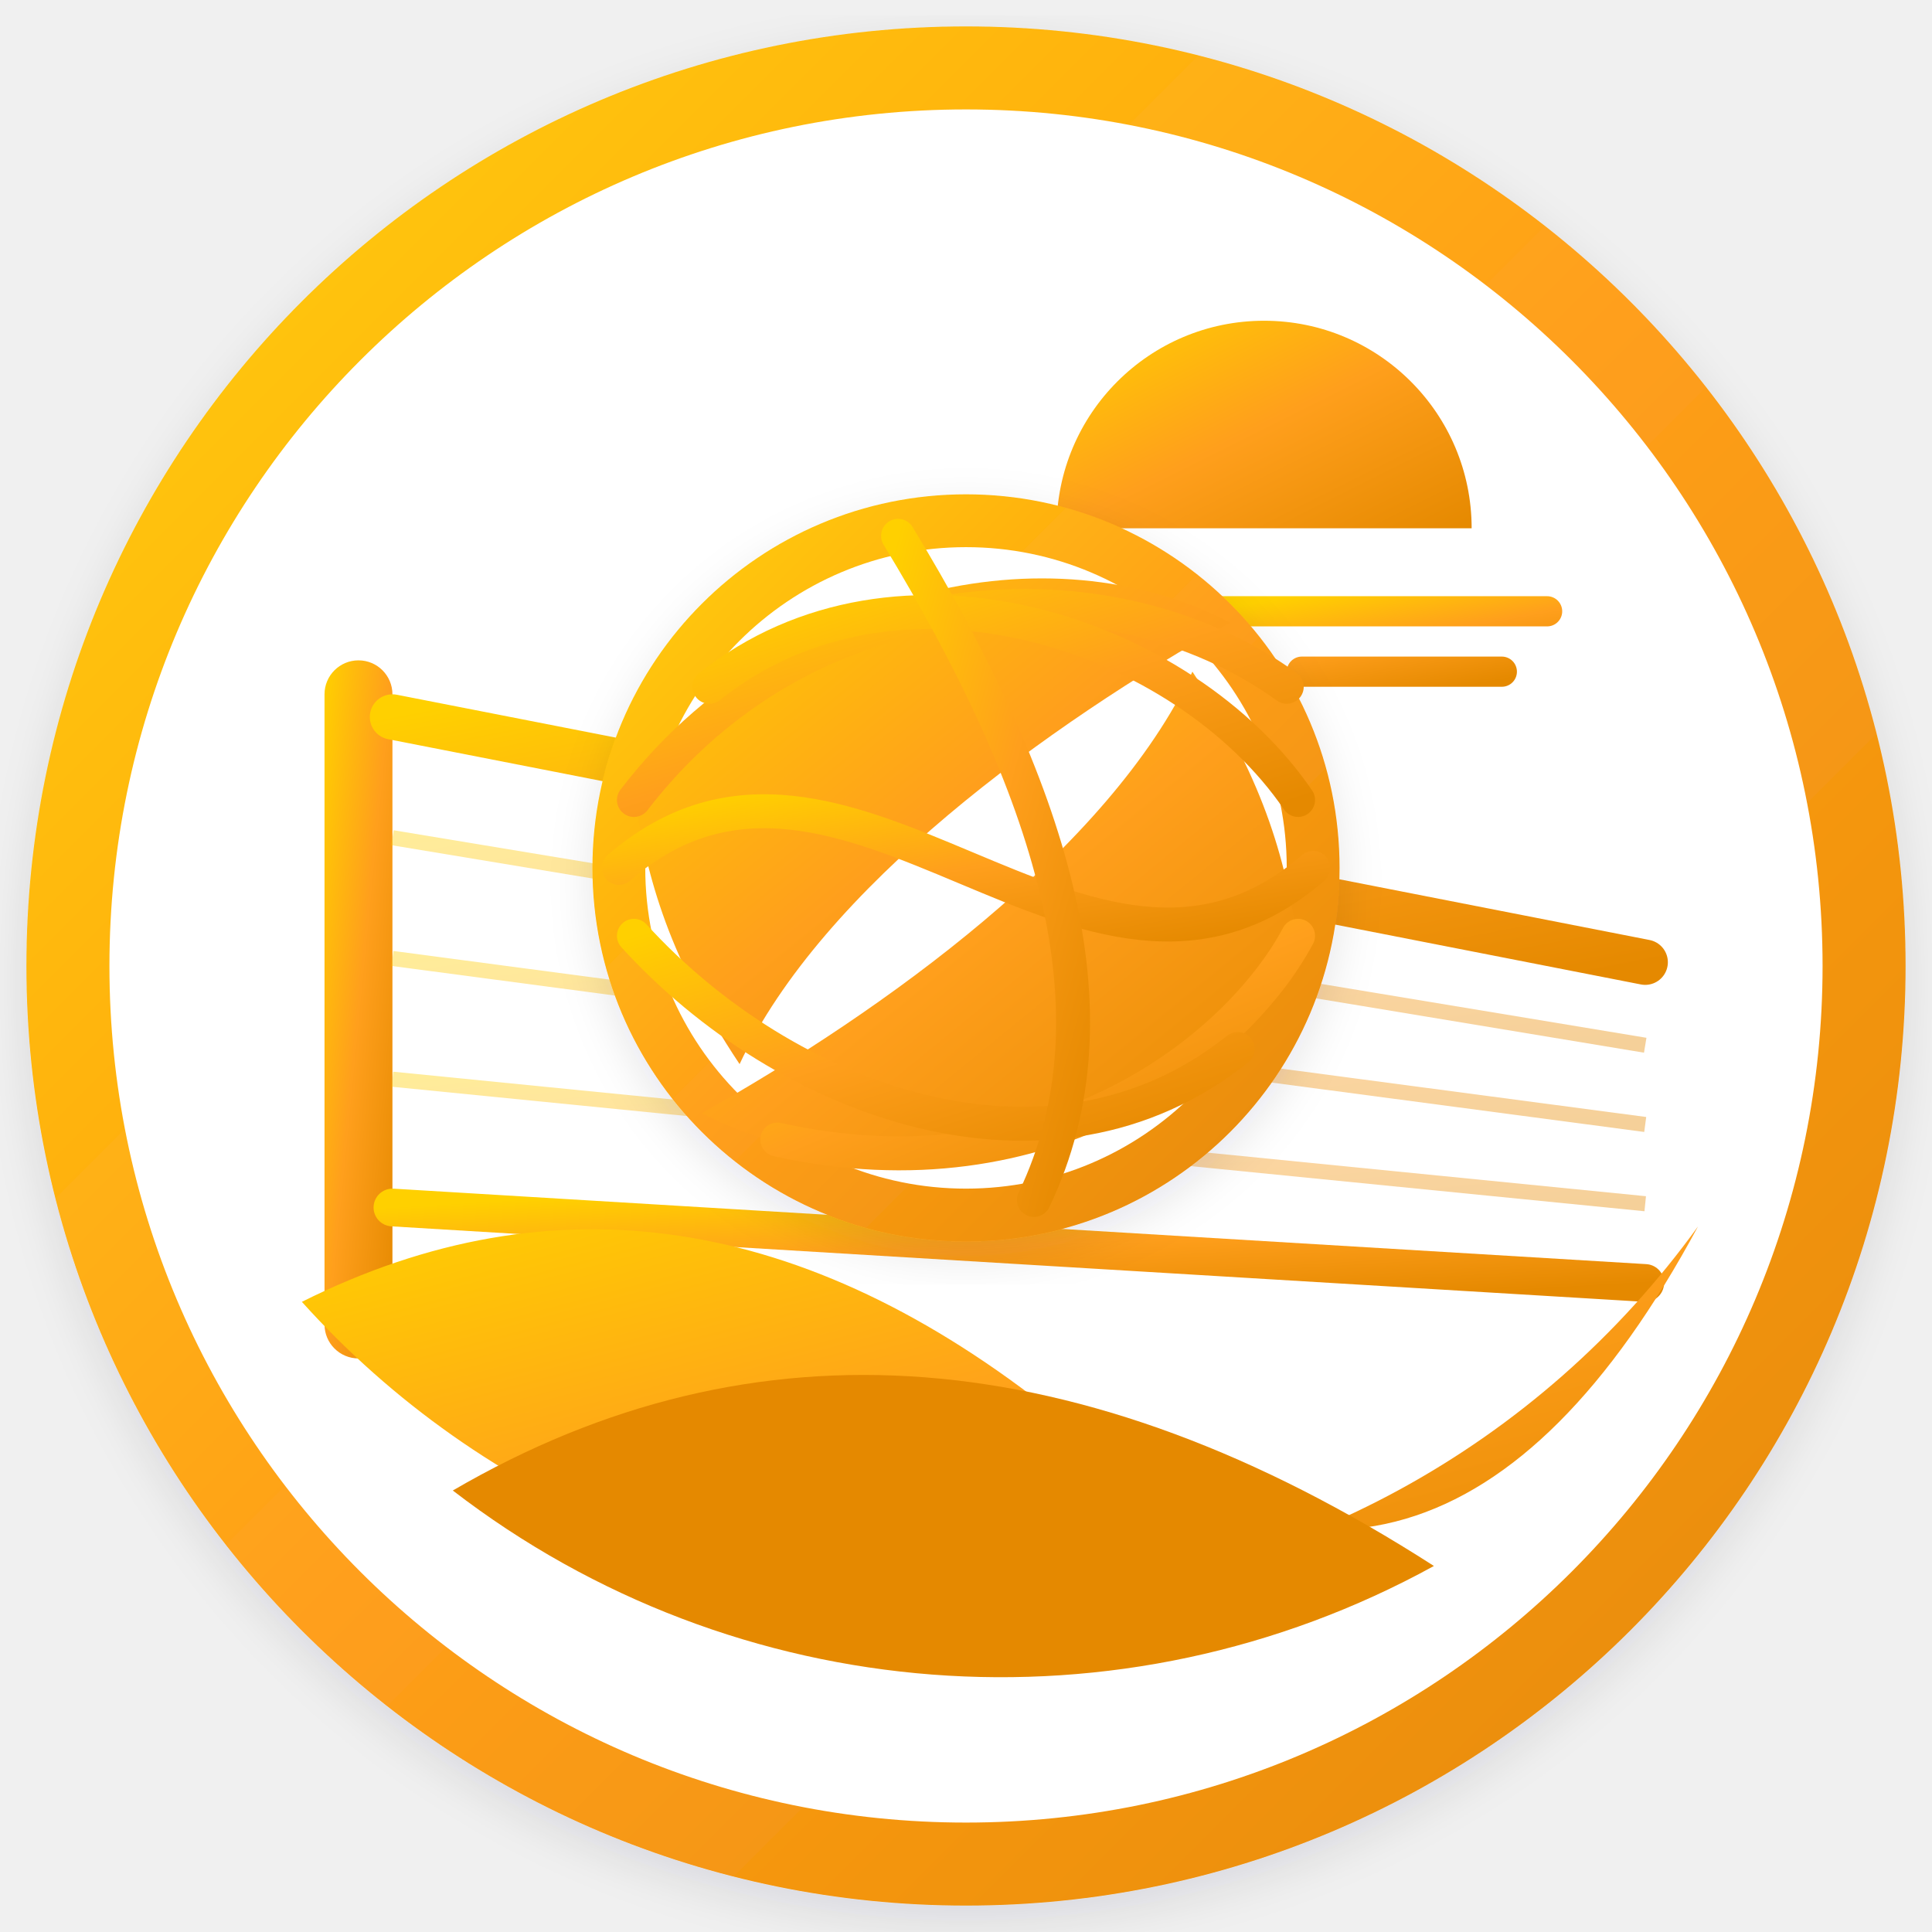
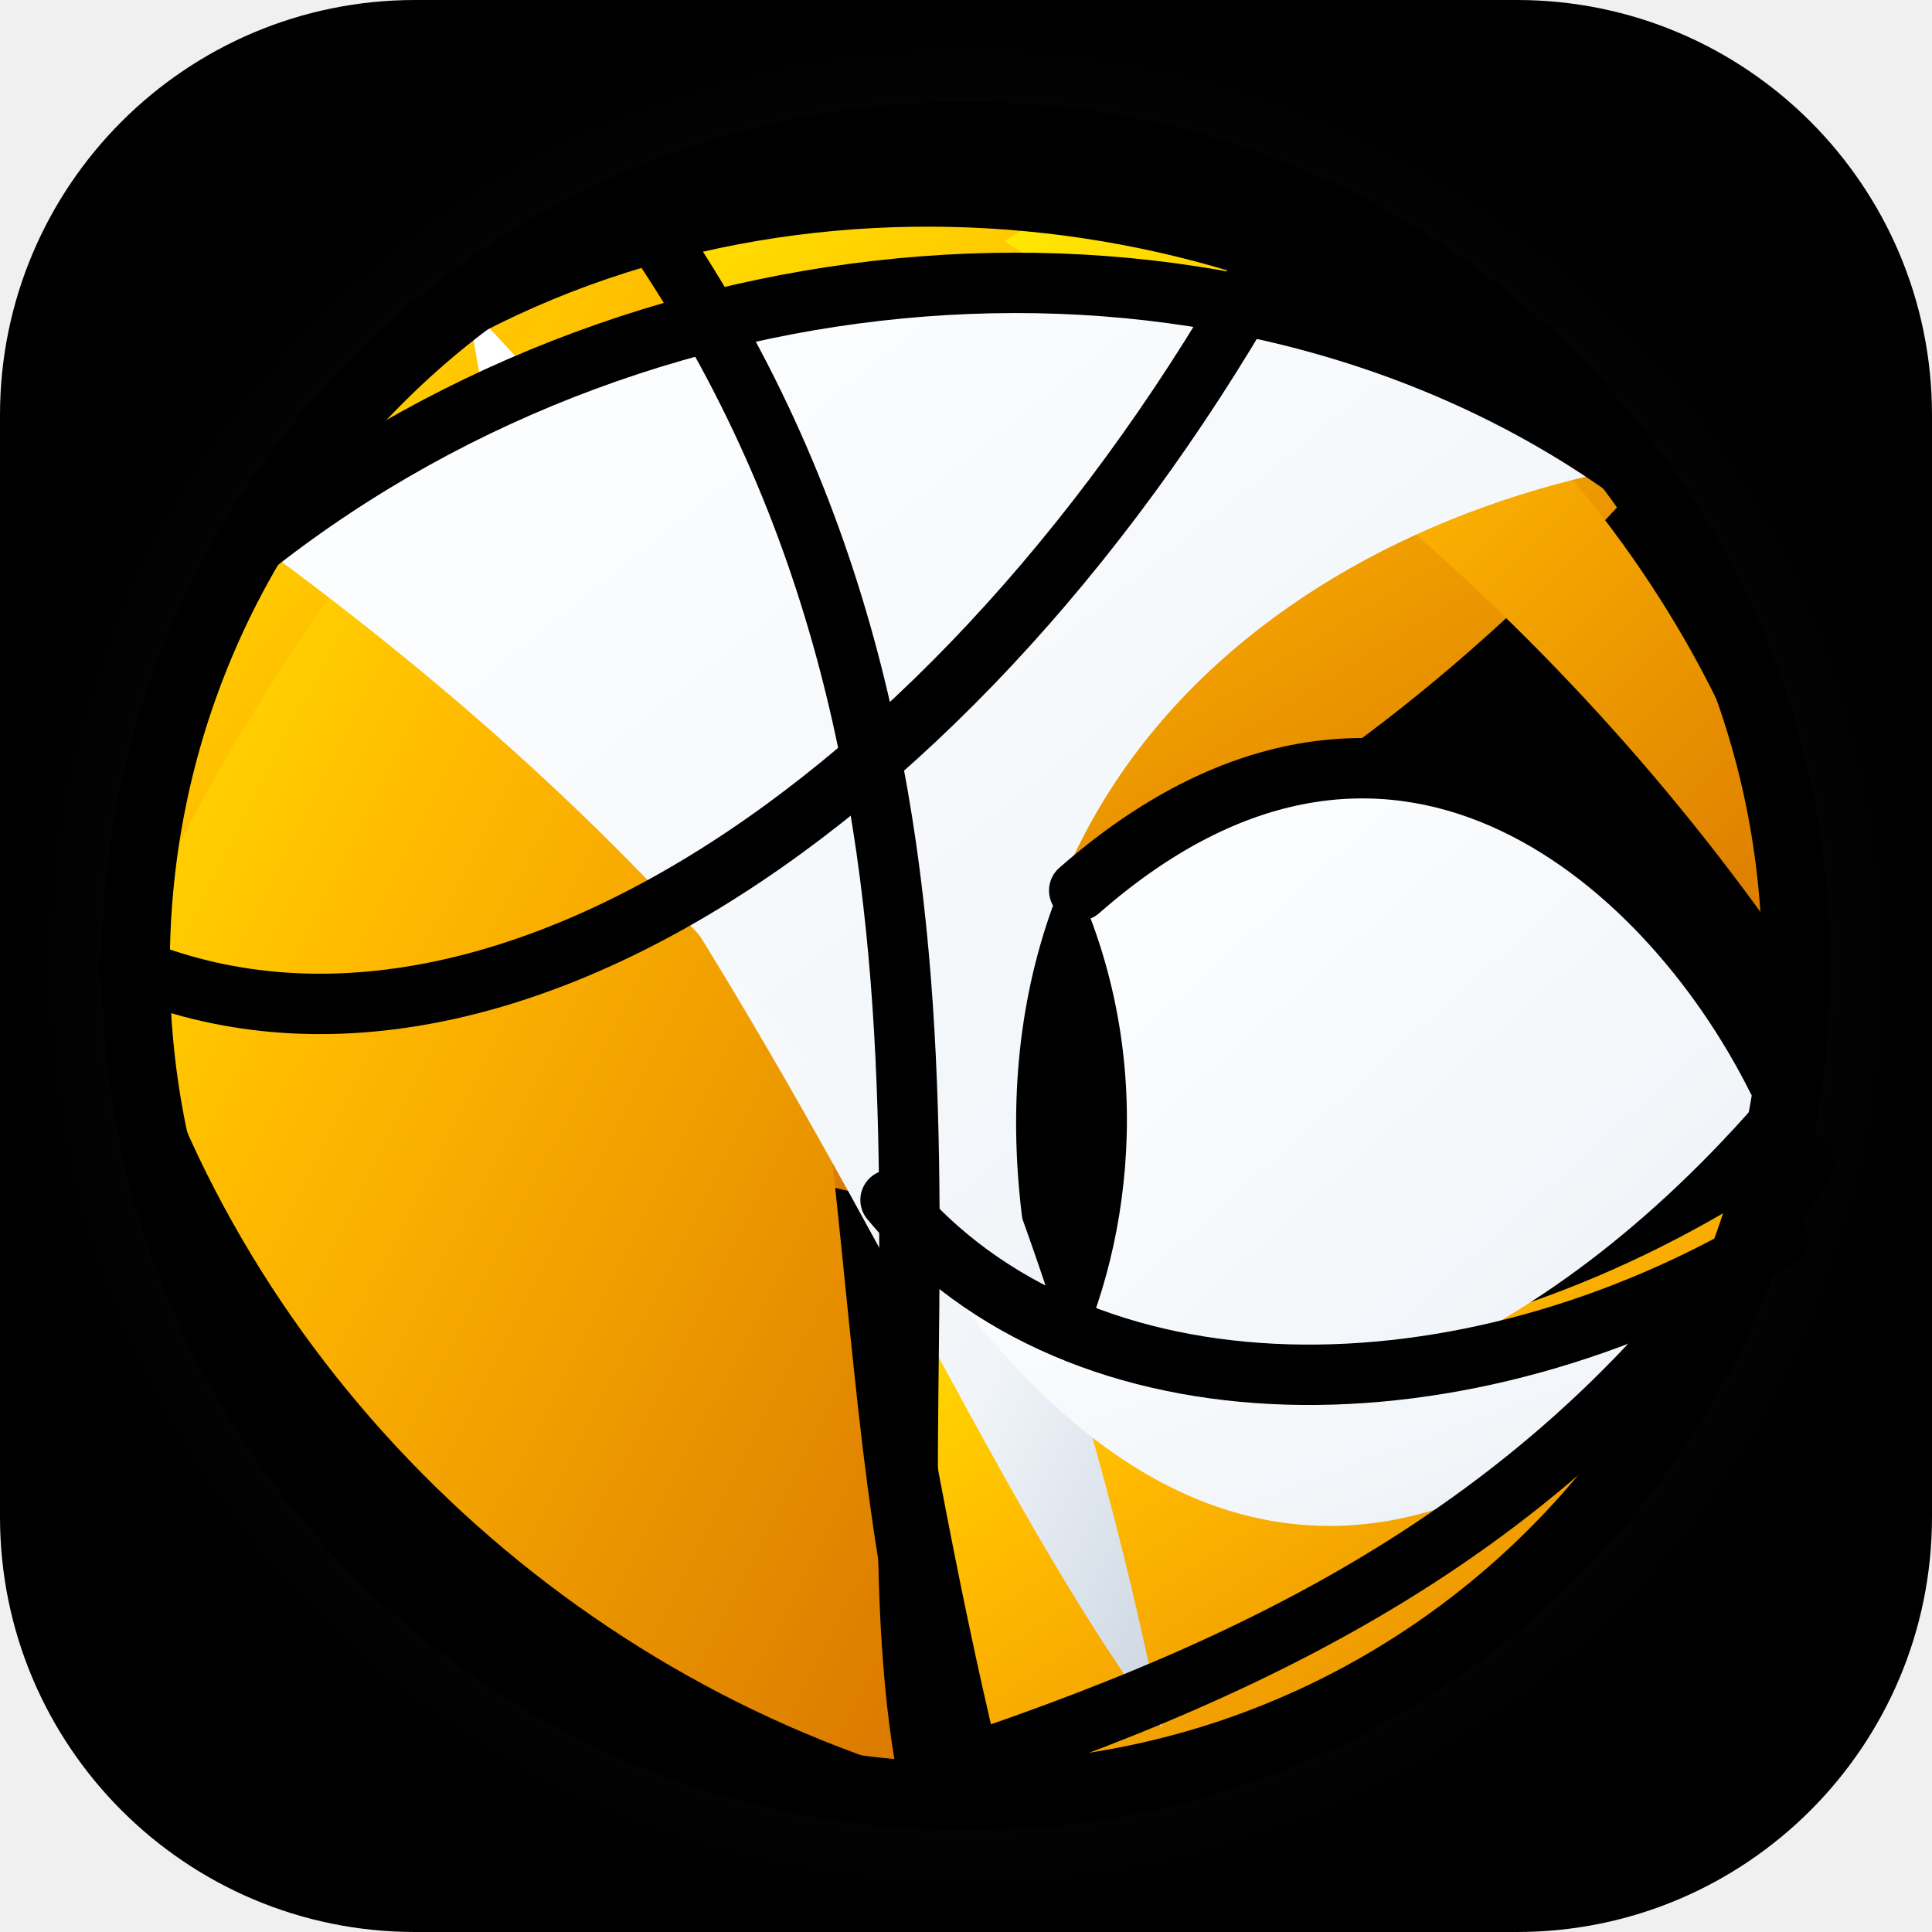
<svg xmlns="http://www.w3.org/2000/svg" viewBox="0 0 512 512" width="100%" height="100%">
  <defs>
-     <linearGradient id="goldGrad" x1="0%" y1="0%" x2="100%" y2="100%">
-       <stop offset="0%" stop-color="#FFD000" />
-       <stop offset="50%" stop-color="#FF9F1C" />
-       <stop offset="100%" stop-color="#E58900" />
+     <radialGradient id="bgGrad" cx="50%" cy="50%" r="50%">
+       <stop offset="0%" stop-color="#18181B" />
+       <stop offset="100%" stop-color="#000000" />
+     </radialGradient>
+     <linearGradient id="goldPanel" x1="0%" y1="0%" x2="100%" y2="100%">
+       <stop offset="0%" stop-color="#FFEE00" />
+       <stop offset="40%" stop-color="#FFB800" />
+       <stop offset="100%" stop-color="#D97700" />
    </linearGradient>
-     <filter id="shadow" x="-10%" y="-10%" width="120%" height="120%">
-       <feDropShadow dx="0" dy="4" stdDeviation="6" flood-color="#0F172A" flood-opacity="0.1" />
-     </filter>
+     <linearGradient id="whitePanel" x1="0%" y1="0%" x2="100%" y2="100%">
+       <stop offset="0%" stop-color="#FFFFFF" />
+       <stop offset="75%" stop-color="#F1F5F9" />
+       <stop offset="100%" stop-color="#CBD5E1" />
+     </linearGradient>
  </defs>
-   <circle cx="256" cy="256" r="238" fill="#FFFFFF" stroke="url(#goldGrad)" stroke-width="22" filter="url(#shadow)" />
-   <path d="M 280,140 A 55,55 0 1,1 390,140 Z" fill="url(#goldGrad)" />
-   <path d="M 320,162 H 410 M 345,178 H 398" stroke="url(#goldGrad)" stroke-width="8" stroke-linecap="round" />
-   <rect x="86" y="175" width="18" height="185" rx="9" fill="url(#goldGrad)" />
-   <line x1="104" y1="190" x2="436" y2="255" stroke="url(#goldGrad)" stroke-width="12" stroke-linecap="round" />
-   <line x1="104" y1="320" x2="436" y2="340" stroke="url(#goldGrad)" stroke-width="10" stroke-linecap="round" />
-   <line x1="135" y1="196" x2="135" y2="322" stroke="url(#goldGrad)" stroke-width="4" opacity="0.4" />
-   <line x1="165" y1="202" x2="165" y2="324" stroke="url(#goldGrad)" stroke-width="4" opacity="0.4" />
-   <line x1="195" y1="208" x2="195" y2="326" stroke="url(#goldGrad)" stroke-width="4" opacity="0.4" />
-   <line x1="325" y1="234" x2="325" y2="333" stroke="url(#goldGrad)" stroke-width="4" opacity="0.4" />
-   <line x1="355" y1="240" x2="355" y2="335" stroke="url(#goldGrad)" stroke-width="4" opacity="0.4" />
-   <line x1="385" y1="246" x2="385" y2="337" stroke="url(#goldGrad)" stroke-width="4" opacity="0.4" />
-   <line x1="415" y1="252" x2="415" y2="339" stroke="url(#goldGrad)" stroke-width="4" opacity="0.4" />
-   <line x1="104" y1="222" x2="436" y2="277" stroke="url(#goldGrad)" stroke-width="4" opacity="0.4" />
-   <line x1="104" y1="254" x2="436" y2="298" stroke="url(#goldGrad)" stroke-width="4" opacity="0.4" />
-   <line x1="104" y1="286" x2="436" y2="319" stroke="url(#goldGrad)" stroke-width="4" opacity="0.4" />
-   <path d="M 80,345 Q 180,295 280,375 T 450,325 A 238,238 0 0,1 80,345 Z" fill="url(#goldGrad)" />
-   <path d="M 120,395 Q 240,325 380,415 A 238,238 0 0,1 120,395 Z" fill="#E58900" />
-   <g transform="translate(256, 230)">
-     <circle cx="0" cy="0" r="92" fill="#FFFFFF" stroke="url(#goldGrad)" stroke-width="14" filter="url(#shadow)" />
-     <path d="M -88,-20 C -48,-75 22,-90 70,-65 C 22,-38 -38,5 -60,52 C -80,22 -85,0 -88,-20 Z" fill="url(#goldGrad)" />
-     <path d="M 88,20 C 48,75 -22,90 -70,65 C -22,38 38,-5 60,-52 C 80,-22 85,0 88,20 Z" fill="url(#goldGrad)" />
-     <path d="M -88,-18 C -42,-78 38,-82 85,-48" fill="none" stroke="url(#goldGrad)" stroke-width="9" stroke-linecap="round" />
-     <path d="M -68,-48 C -18,-88 58,-62 88,-18" fill="none" stroke="url(#goldGrad)" stroke-width="9" stroke-linecap="round" />
-     <path d="M -92,0 C -32,-52 32,52 92,0" fill="none" stroke="url(#goldGrad)" stroke-width="9" stroke-linecap="round" />
-     <path d="M -50,72 C 22,88 72,48 88,18" fill="none" stroke="url(#goldGrad)" stroke-width="9" stroke-linecap="round" />
-     <path d="M -88,18 C -48,62 22,88 72,48" fill="none" stroke="url(#goldGrad)" stroke-width="9" stroke-linecap="round" />
-     <path d="M -18,-88 C 22,-22 42,38 18,88" fill="none" stroke="url(#goldGrad)" stroke-width="9" stroke-linecap="round" />
+   <rect width="512" height="512" rx="110" fill="url(#bgGrad)" />
+   <g transform="translate(256, 256)">
+     <circle cx="0" cy="0" r="222" fill="#000000" stroke="#000000" stroke-width="14" />
+     <path d="M -125,-182 C -25,-232 108,-205 182,-132 C 122,-175 5,-190 -92,-152 Z" fill="url(#goldPanel)" />
+     <path d="M -125,-182 C -25,-232 108,-205 182,-132 C 138,-82 85,-40 32,-18 C -42,-92 -92,-135 -125,-182 Z" fill="url(#goldPanel)" />
+     <path d="M 52,-212 C 135,-175 208,-92 222,2 C 165,-82 92,-145 10,-192 C 26,-202 39,-208 52,-212 Z" fill="url(#goldPanel)" />
+     <path d="M -222,0 C -222,-92 -165,-165 -88,-202 C -42,-135 10,-52 -20,62 C -122,42 -195,-20 -222,0 Z" fill="url(#goldPanel)" />
+     <path d="M -222,0 C -195,102 -112,185 -10,215 C -42,112 -20,20 -88,-202 C -155,-122 -205,-52 -222,0 Z" fill="url(#goldPanel)" />
+     <path d="M 10,215 C 112,220 195,155 222,52 C 135,112 30,122 -20,62 C -10,122 0,175 10,215 Z" fill="url(#goldPanel)" />
+     <path d="M -132,-175 C -42,-82 20,42 52,202 C 10,145 -20,72 -78,-20 C -108,-62 -122,-112 -132,-175 Z" fill="url(#whitePanel)" />
+     <path d="M -188,-112 C -82,-195 72,-205 175,-132 C 72,-112 -20,-30 25,112 C -25,52 -62,-20 -188,-112 Z" fill="url(#whitePanel)" />
+     <path d="M 25,112 C 82,132 155,102 215,30 C 185,-30 112,-92 30,-20 C 52,30 42,82 25,112 Z" fill="url(#whitePanel)" />
+     <path d="M -20,62 C 30,122 132,122 215,72 C 152,155 62,195 -20,62 Z" fill="url(#whitePanel)" />
+     <circle cx="0" cy="0" r="220" fill="none" stroke="#000000" stroke-width="18" />
+     <path d="M -132,-175 C -30,-228 102,-205 175,-132" fill="none" stroke="#000000" stroke-width="16" stroke-linecap="round" />
+     <path d="M -188,-112 C -82,-195 72,-205 175,-132" fill="none" stroke="#000000" stroke-width="16" stroke-linecap="round" />
+     <path d="M -88,-202 C 20,-52 -30,112 -10,215" fill="none" stroke="#000000" stroke-width="16" stroke-linecap="round" />
+     <path d="M -222,0 C -122,42 10,-52 88,-202" fill="none" stroke="#000000" stroke-width="16" stroke-linecap="round" />
+     <path d="M 30,-20 C 112,-92 185,-30 215,30" fill="none" stroke="#000000" stroke-width="16" stroke-linecap="round" />
+     <path d="M -20,62 C 30,122 132,122 215,72" fill="none" stroke="#000000" stroke-width="16" stroke-linecap="round" />
+     <path d="M -10,215 C 82,185 165,145 222,52" fill="none" stroke="#000000" stroke-width="16" stroke-linecap="round" />
  </g>
</svg>
